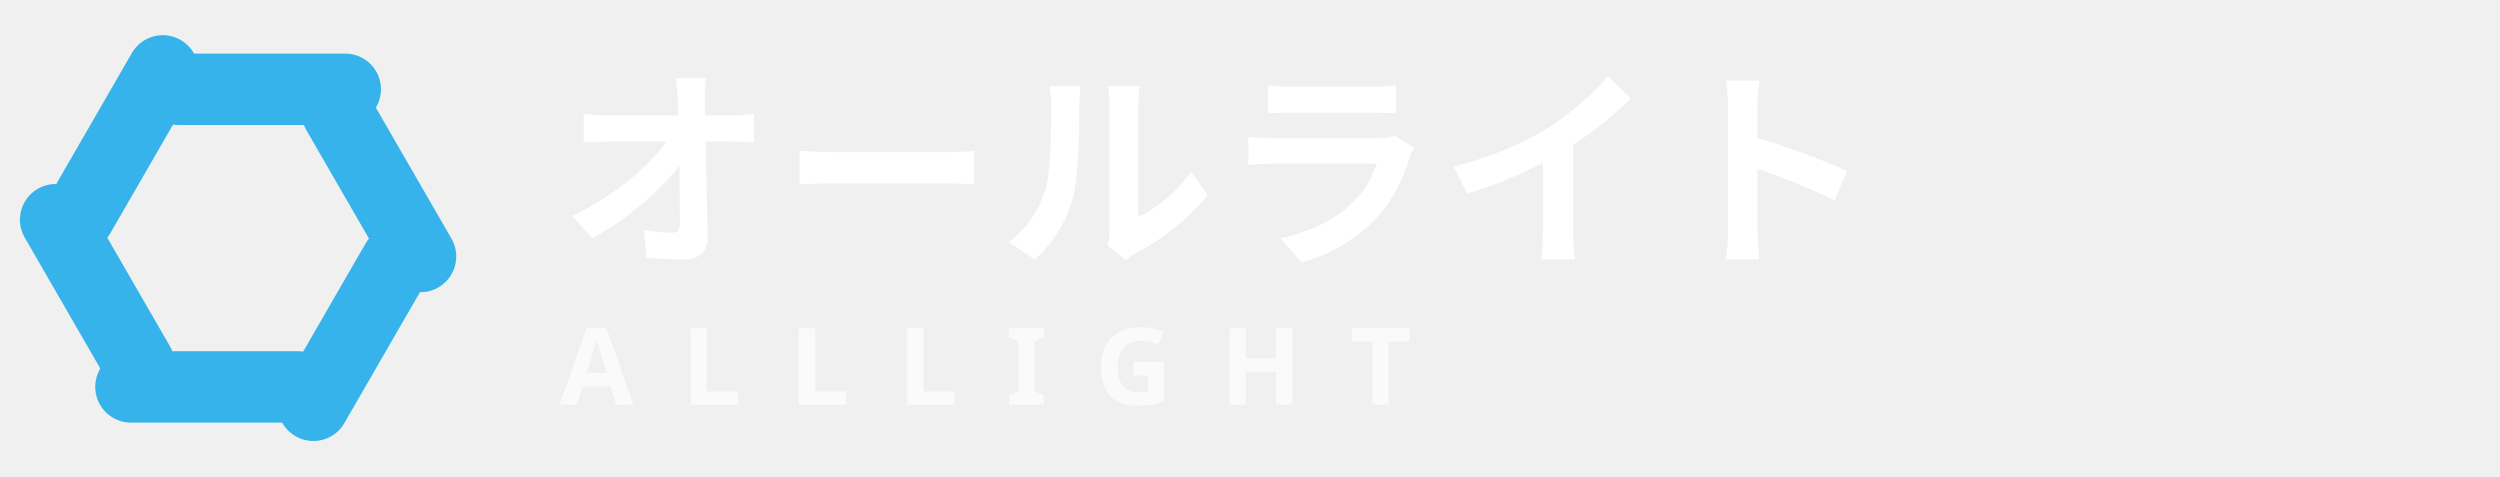
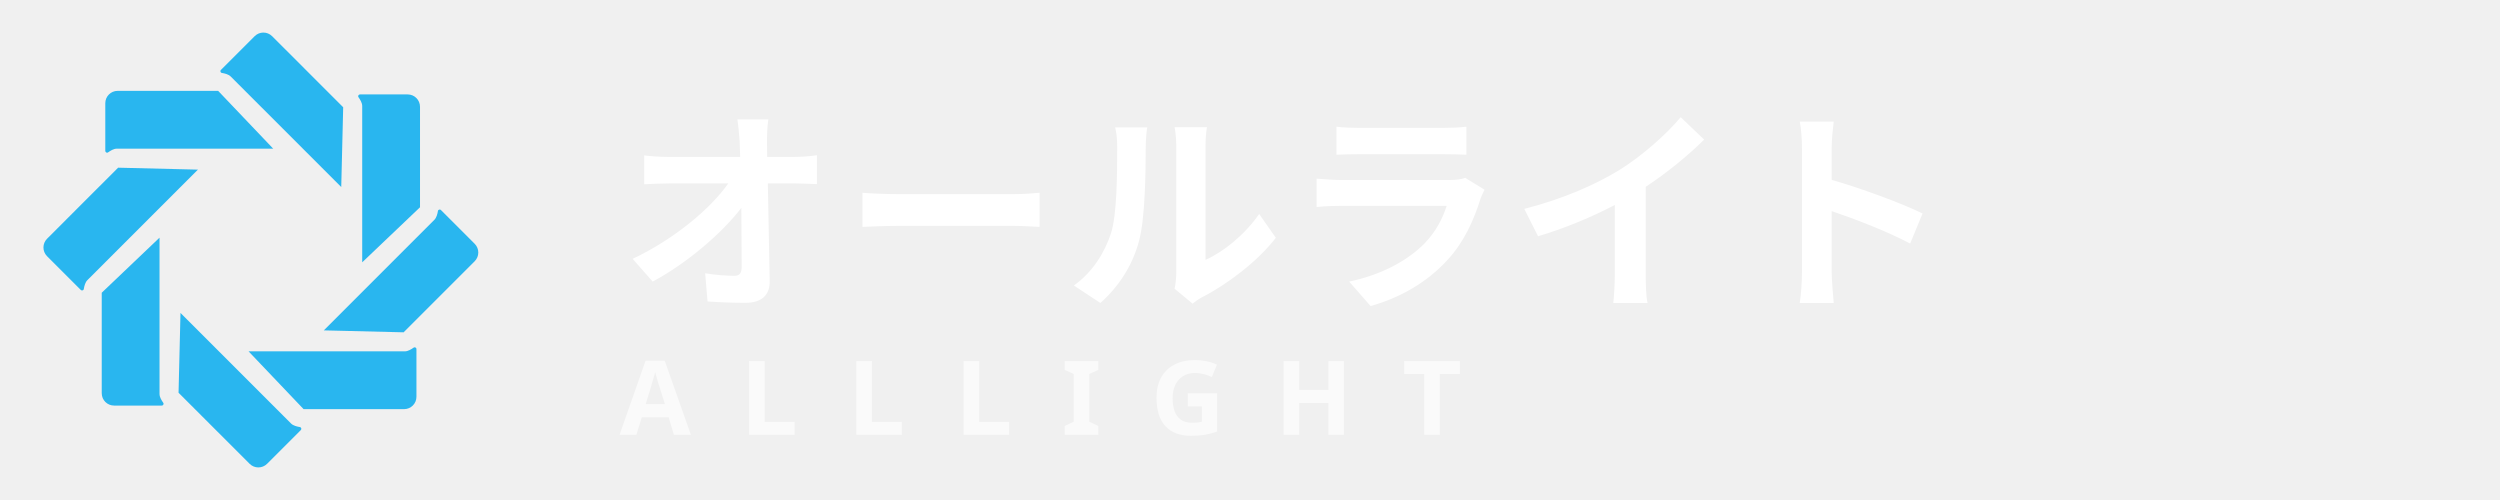
- <svg xmlns="http://www.w3.org/2000/svg" width="210" height="40" viewBox="0 0 210 40" role="img" aria-label="株式会社オールライト">
-   <g fill="#35b3ea">
-     <rect x="12" y="4.5" width="20" height="6" rx="3" transform="rotate(0 20 20)" />
-     <rect x="12" y="4.5" width="20" height="6" rx="3" transform="rotate(60 20 20)" />
-     <rect x="12" y="4.5" width="20" height="6" rx="3" transform="rotate(120 20 20)" />
-     <rect x="12" y="4.5" width="20" height="6" rx="3" transform="rotate(180 20 20)" />
-     <rect x="12" y="4.5" width="20" height="6" rx="3" transform="rotate(240 20 20)" />
-     <rect x="12" y="4.5" width="20" height="6" rx="3" transform="rotate(300 20 20)" />
+ <svg xmlns="http://www.w3.org/2000/svg" width="230" height="46" viewBox="0 0 230 46" role="img" aria-label="株式会社オールライト">
+   <g transform="translate(3 2) scale(0.14758)">
+     <g transform="translate(0 284.59) scale(1 -1)" fill="#29b6ef" fill-rule="evenodd">
+       <path d="M149.98 205.47L98.31 205.47L52.49 205.47C50.64 205.47 48.53 204.22 47.07 203.16C46.34 202.63 45.31 203.16 45.31 204.07L45.31 208.04L45.31 233.80C45.31 238.05 48.75 241.50 53.01 241.50L95.59 241.50L115.66 241.50Z M205.47 134.62L205.47 186.28L205.47 232.10C205.47 233.95 204.22 236.06 203.16 237.52C202.63 238.25 203.16 239.28 204.07 239.28L208.04 239.28L233.80 239.28C238.05 239.28 241.50 235.84 241.50 231.58L241.50 189.00L241.50 168.93Z M134.62 79.12L186.28 79.12L232.10 79.12C233.95 79.12 236.06 80.37 237.52 81.43C238.25 81.96 239.28 81.44 239.28 80.52L239.28 76.55L239.28 50.79C239.28 46.54 235.84 43.09 231.58 43.09L189.00 43.09L168.93 43.09Z M79.12 149.98L79.12 98.31L79.12 52.49C79.12 50.64 80.37 48.53 81.43 47.07C81.96 46.34 81.44 45.31 80.52 45.31L76.55 45.31L50.79 45.31C46.54 45.31 43.09 48.75 43.09 53.01L43.09 95.59L43.09 115.66Z M192.40 181.54L155.87 218.07C146.48 227.46 130.88 243.06 123.47 250.47C122.16 251.78 119.78 252.39 118.00 252.67C117.10 252.81 116.75 253.91 117.39 254.55L120.20 257.36L138.42 275.58C141.43 278.59 146.30 278.59 149.31 275.58C159.83 265.07 181.71 243.18 179.42 245.47C176.42 248.47 193.61 231.28 193.61 231.28Z M181.54 92.19C181.54 92.19 198.02 108.67 218.07 128.73C227.46 138.11 243.06 153.71 250.47 161.13C251.78 162.43 252.39 164.81 252.67 166.59C252.81 167.49 253.91 167.84 254.55 167.20L257.36 164.39L275.58 146.17C278.59 143.16 278.59 138.29 275.58 135.28C265.07 124.77 243.18 102.88 245.47 105.17C248.47 108.17 231.28 90.98 231.28 90.98Z M92.19 103.05C92.19 103.05 108.67 86.57 128.73 66.52C138.11 57.13 153.71 41.54 161.13 34.12C162.43 32.81 164.81 32.20 166.59 31.92C167.49 31.78 167.84 30.68 167.20 30.04L164.39 27.23L146.17 9.01C143.16 6.00 138.29 6.00 135.28 9.01C124.77 19.53 102.88 41.41 105.17 39.12C108.17 36.12 90.98 53.31 90.98 53.31Z M103.05 192.40L66.52 155.87C57.13 146.48 41.54 130.88 34.12 123.47C32.81 122.16 32.20 119.78 31.92 118.00C31.78 117.10 30.68 116.75 30.04 117.39L27.23 120.20L9.01 138.42C6.00 141.43 6.00 146.30 9.01 149.31C19.53 159.83 41.41 181.71 39.12 179.42C36.12 176.42 53.31 193.61 53.31 193.61Z" />
+     </g>
  </g>
-   <text x="47" y="21" font-family="'Zen Kaku Gothic New','Noto Sans JP',sans-serif" font-weight="900" font-size="18" letter-spacing="0.5" fill="#ffffff">オールライト</text>
-   <text x="47" y="34" font-family="'Zen Kaku Gothic New',sans-serif" font-weight="700" font-size="9" letter-spacing="4" fill="rgba(255,255,255,.65)">ALLLIGHT</text>
+   <text x="57" y="27" font-family="'Zen Kaku Gothic New','Noto Sans JP',sans-serif" font-weight="900" font-size="20" letter-spacing="0.5" fill="#ffffff">オールライト</text>
+   <text x="57" y="40" font-family="'Zen Kaku Gothic New',sans-serif" font-weight="700" font-size="9.5" letter-spacing="4.5" fill="rgba(255,255,255,.65)">ALLLIGHT</text>
</svg>
